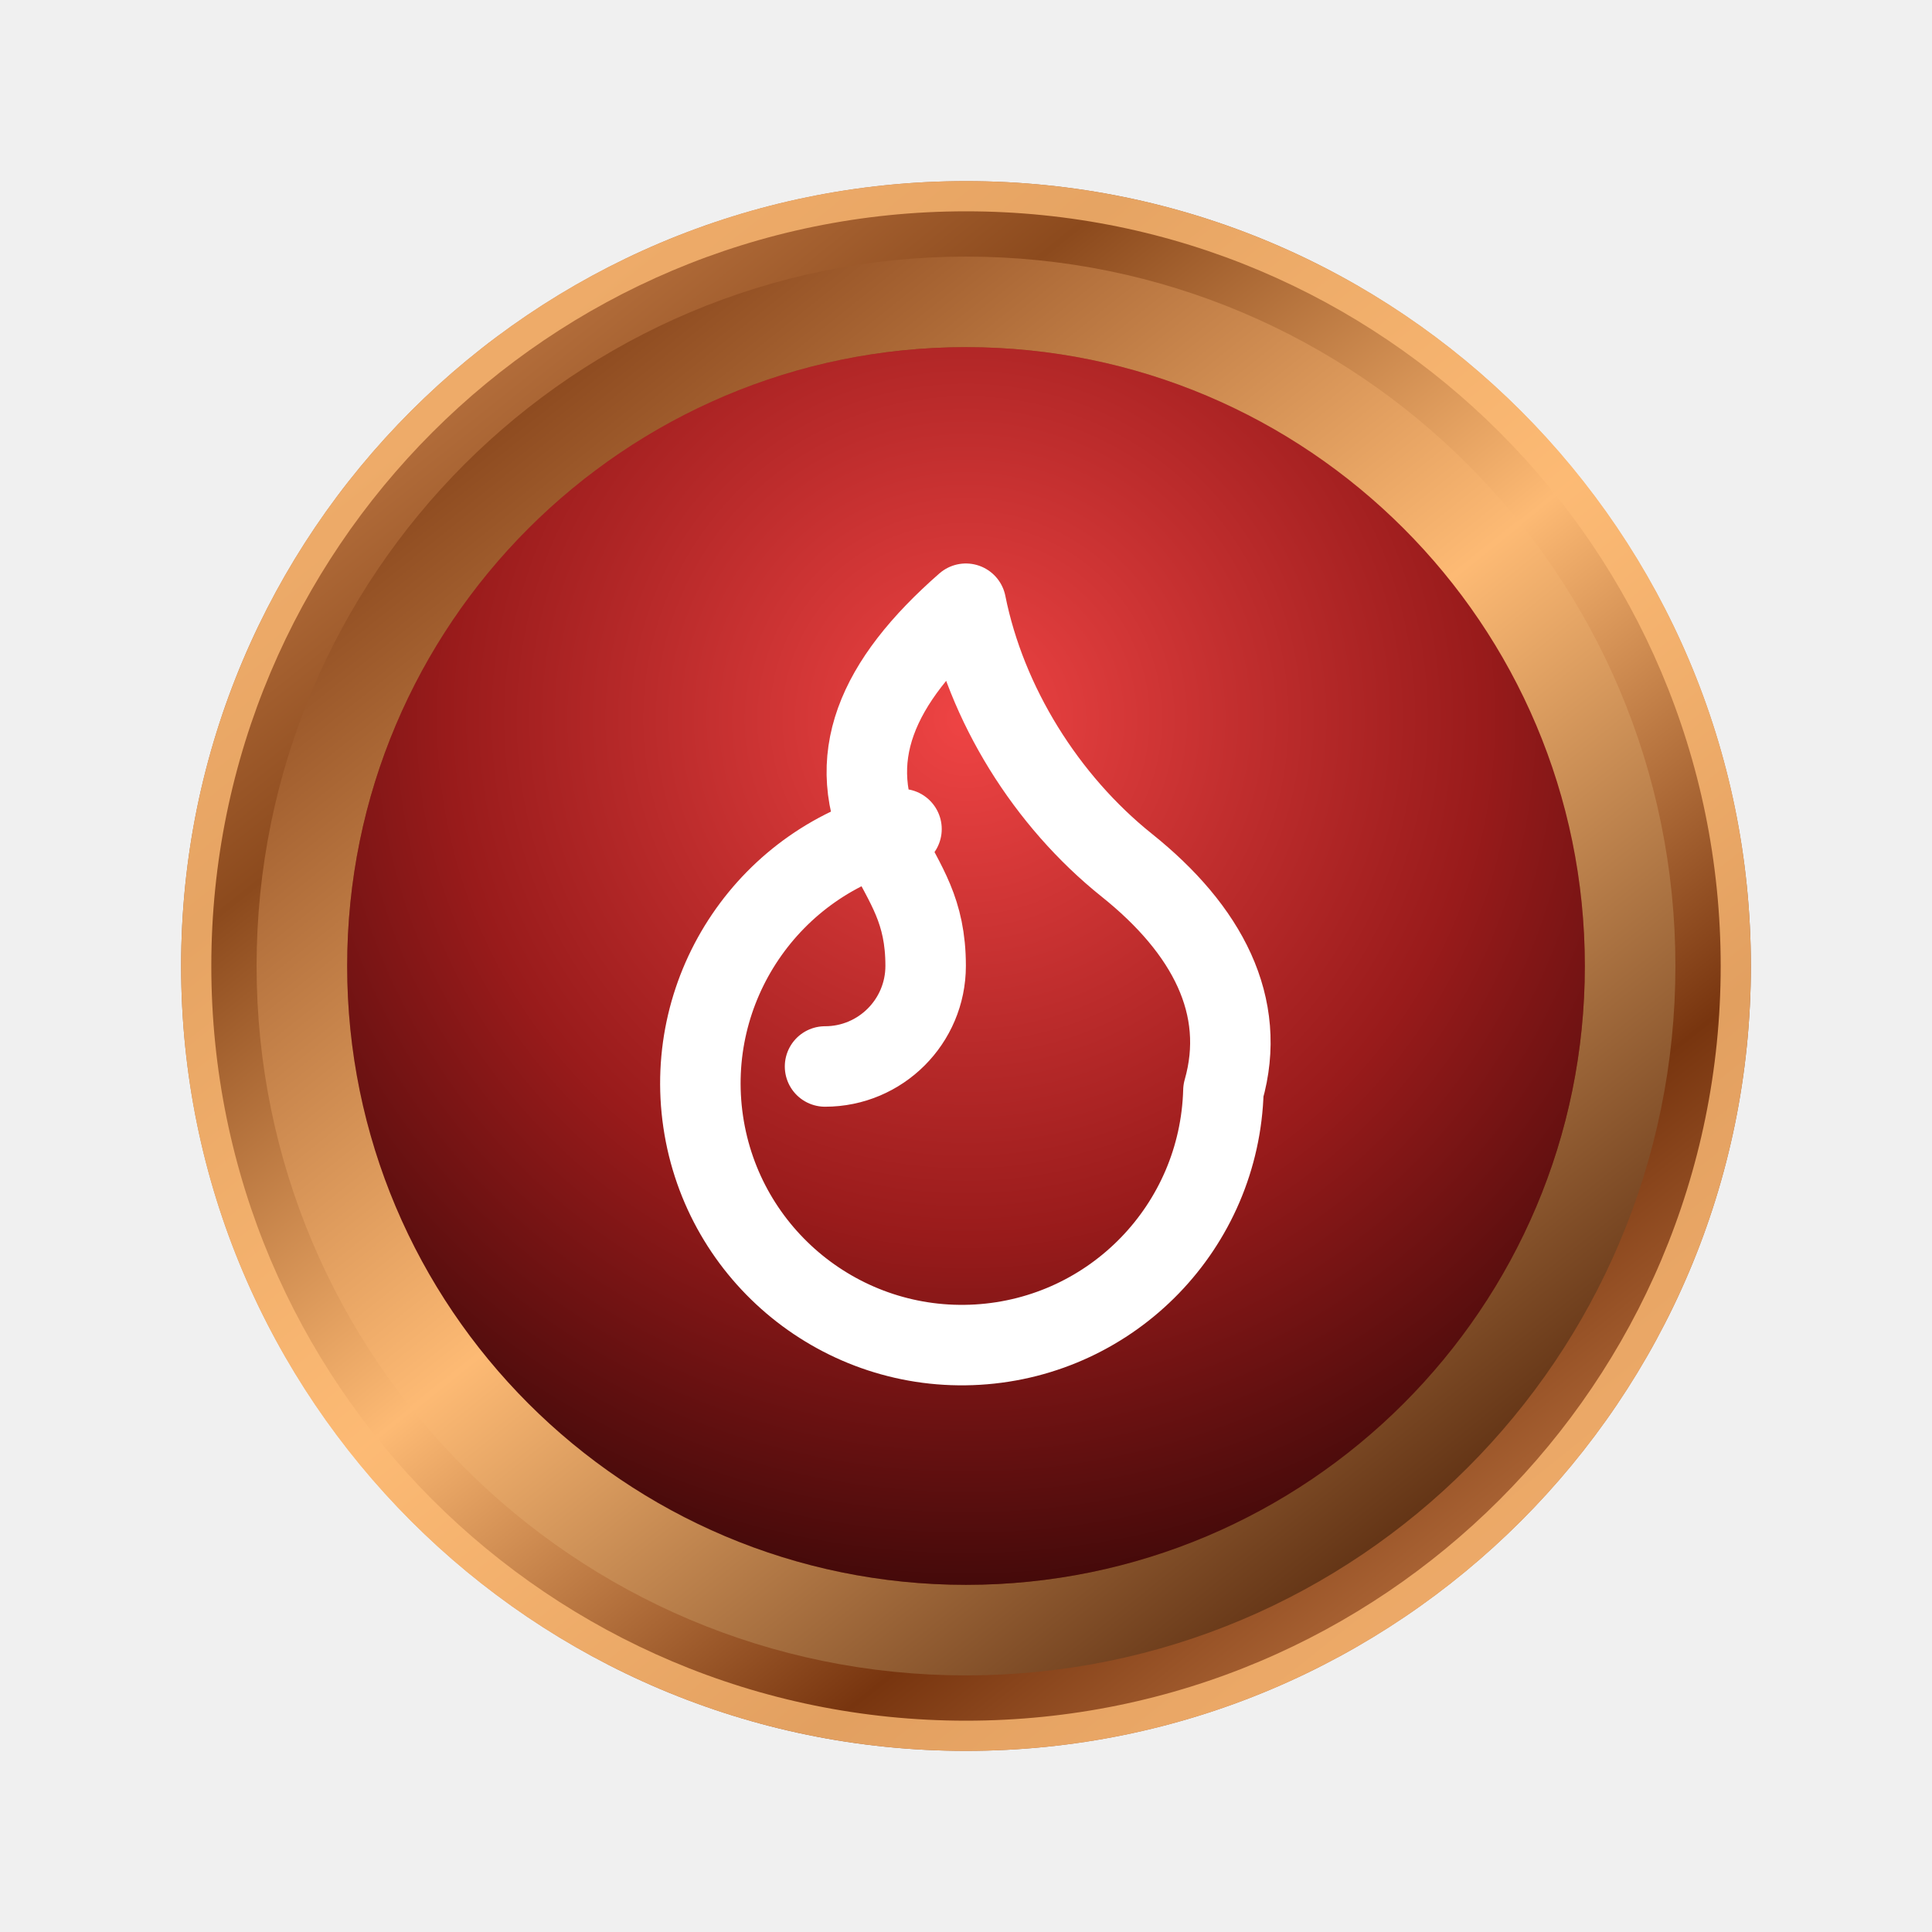
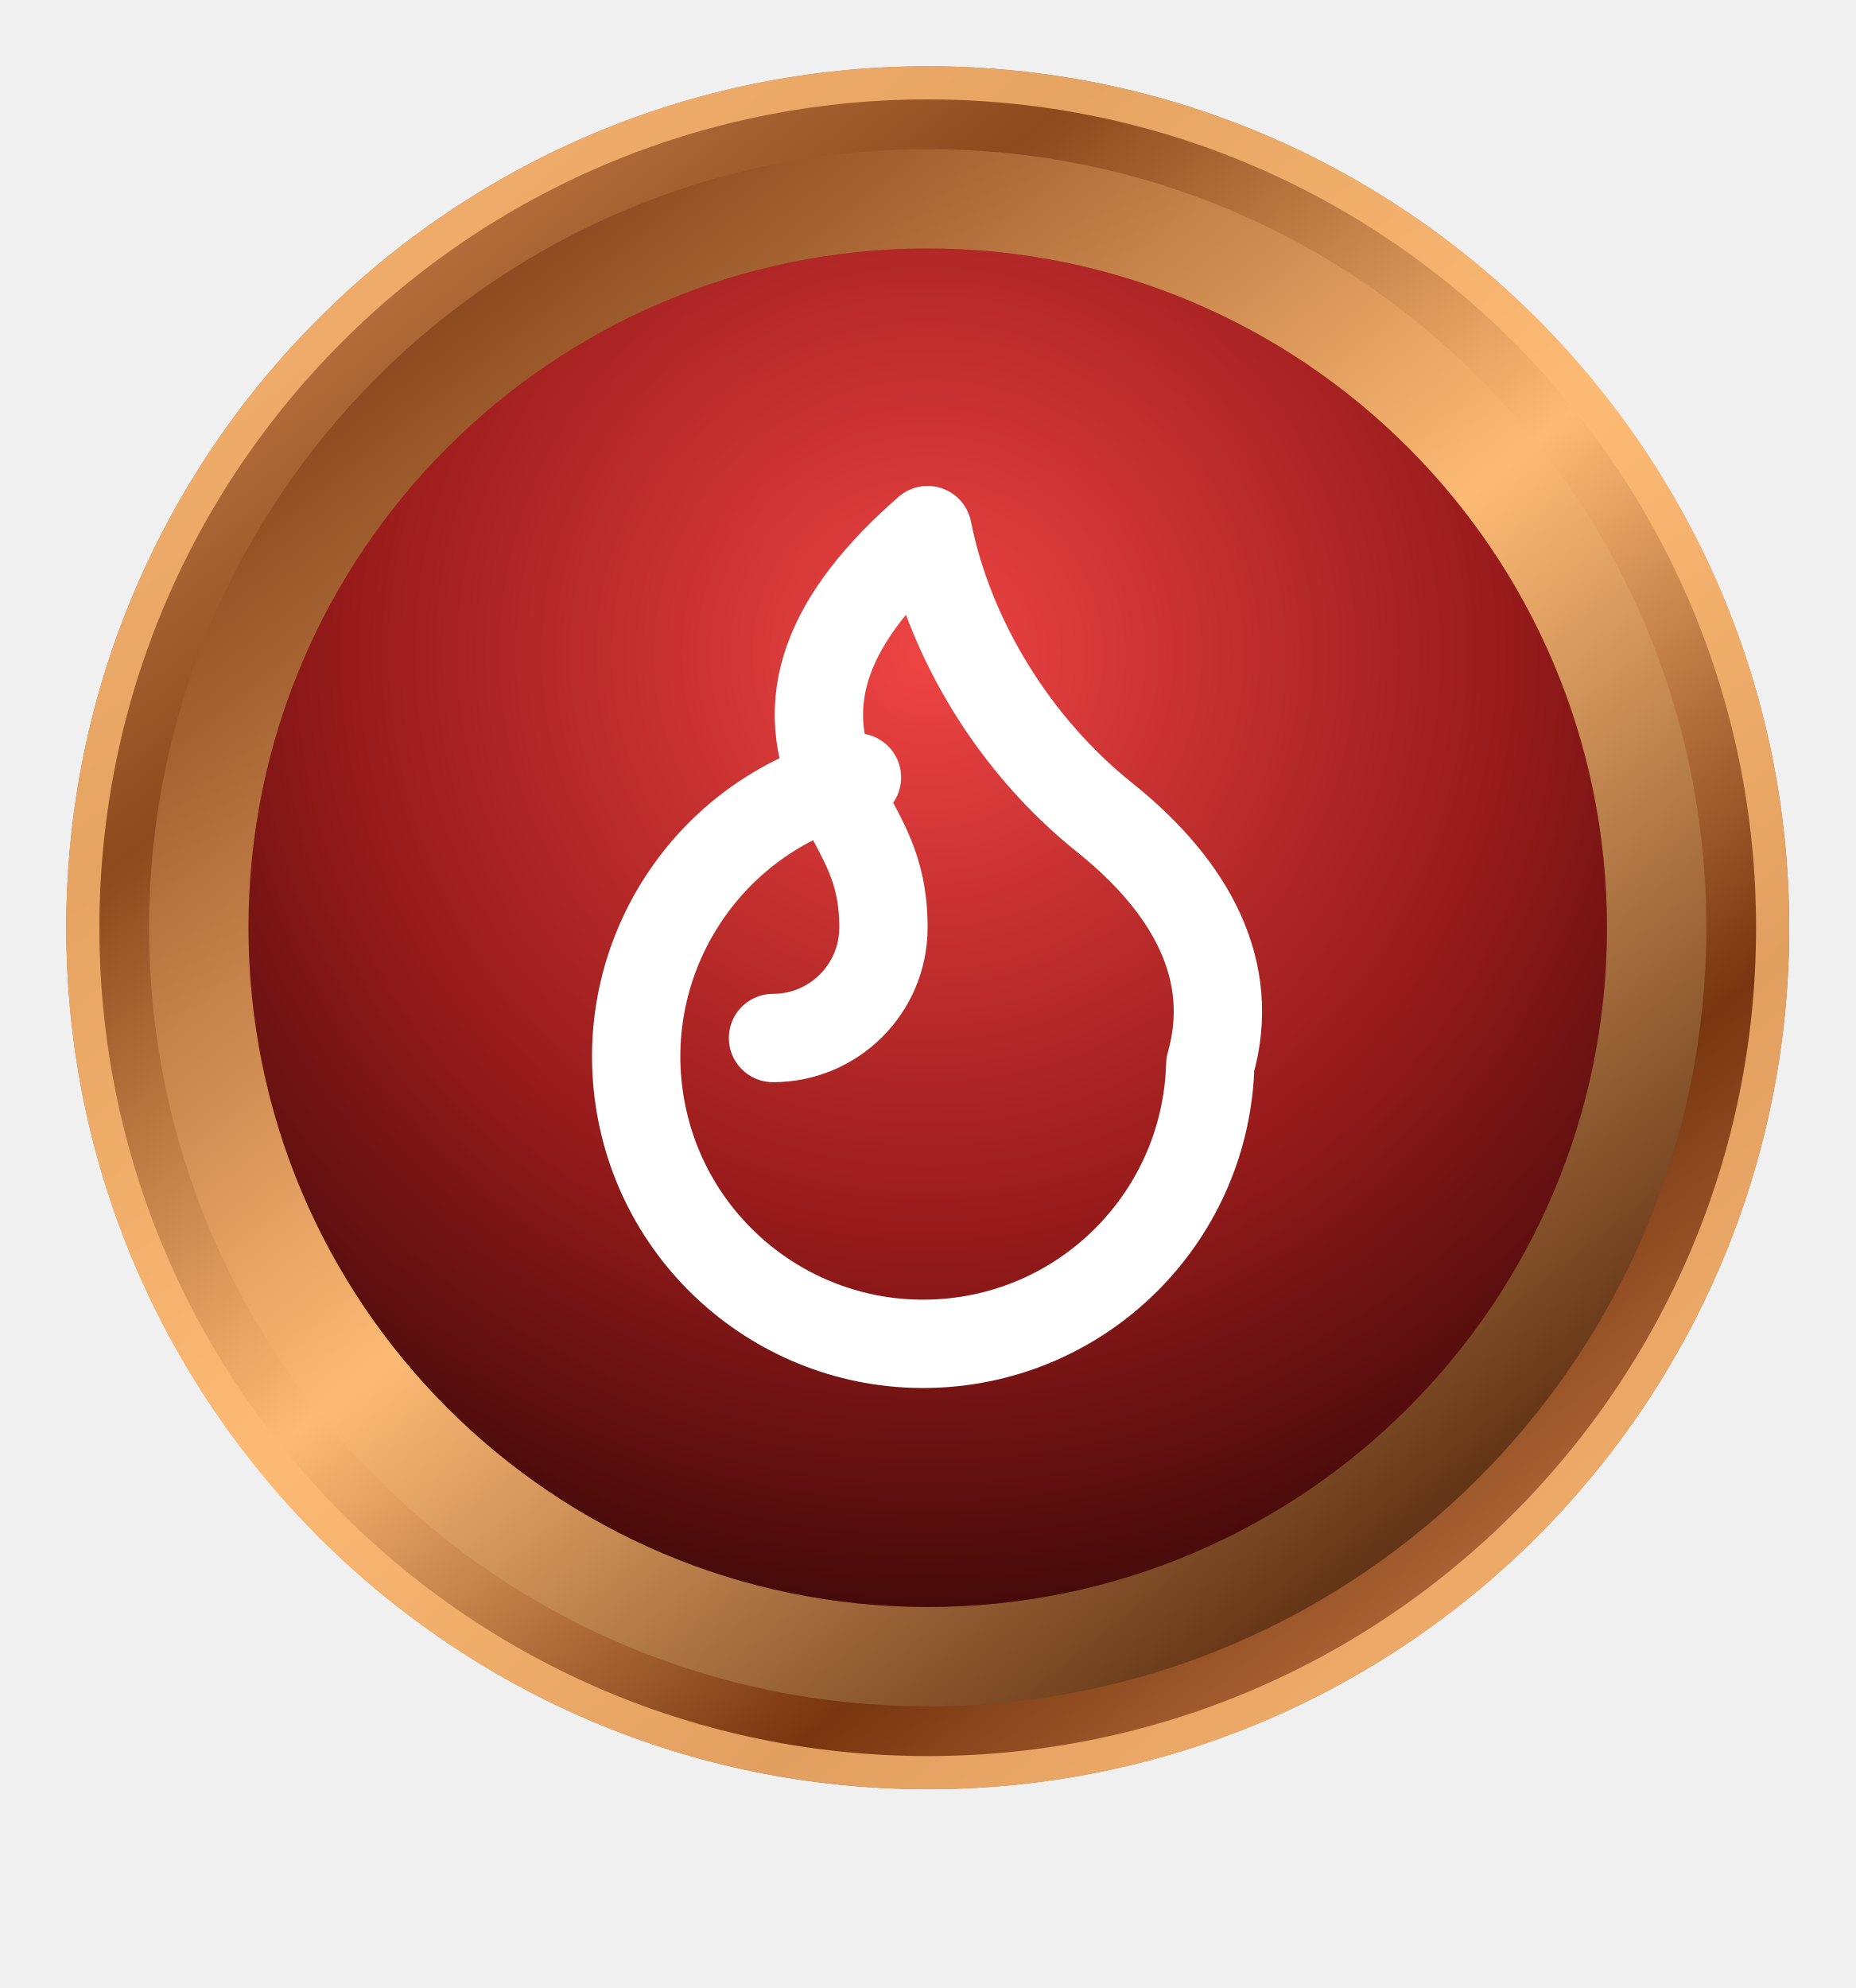
- <svg xmlns="http://www.w3.org/2000/svg" width="100%" height="100%" viewBox="0 0 64 64" fill="none">
+ <svg xmlns="http://www.w3.org/2000/svg" width="100%" height="100%" viewBox="4 4 56 60" fill="none">
  <defs>
    <linearGradient id="metal-main" x1="10%" y1="0%" x2="90%" y2="100%">
      <stop offset="0%" stop-color="#D99058" />
      <stop offset="25%" stop-color="#8C4A1D" />
      <stop offset="50%" stop-color="#FDBA74" />
      <stop offset="75%" stop-color="#78350F" />
      <stop offset="100%" stop-color="#D99058" />
    </linearGradient>
    <linearGradient id="metal-inner" x1="10%" y1="0%" x2="90%" y2="100%">
      <stop offset="0%" stop-color="#78350F" />
      <stop offset="50%" stop-color="#FDBA74" />
      <stop offset="100%" stop-color="#451A03" />
    </linearGradient>
    <radialGradient id="bg-radial" cx="50%" cy="30%" r="70%">
      <stop offset="0%" stop-color="#EF4444" />
      <stop offset="60%" stop-color="#991B1B" />
      <stop offset="100%" stop-color="#450A0A" />
    </radialGradient>
  </defs>
  <circle cx="32" cy="32" r="26" fill="url(#metal-main)" />
  <circle cx="32" cy="32" r="25.5" fill="none" stroke="#FDBA74" stroke-width="1" opacity="0.8" />
  <circle cx="32" cy="32" r="22" fill="none" stroke="url(#metal-inner)" stroke-width="3" />
  <circle cx="32" cy="32" r="20.5" fill="url(#bg-radial)" />
  <g transform="translate(16, 16) scale(1.333)">
    <path d="M8.5 14.5A2.5 2.5 0 0011 12c0-1.38-.5-2-1-3-1.072-2.143-.224-4.054 2-6 .5 2.5 2 4.9 4 6.5 2 1.6 3 3.5 2.4 5.6a6.5 6.5 0 11-8-6.5" fill="none" stroke="#FFFFFF" stroke-width="2" stroke-linecap="round" stroke-linejoin="round" />
  </g>
</svg>
